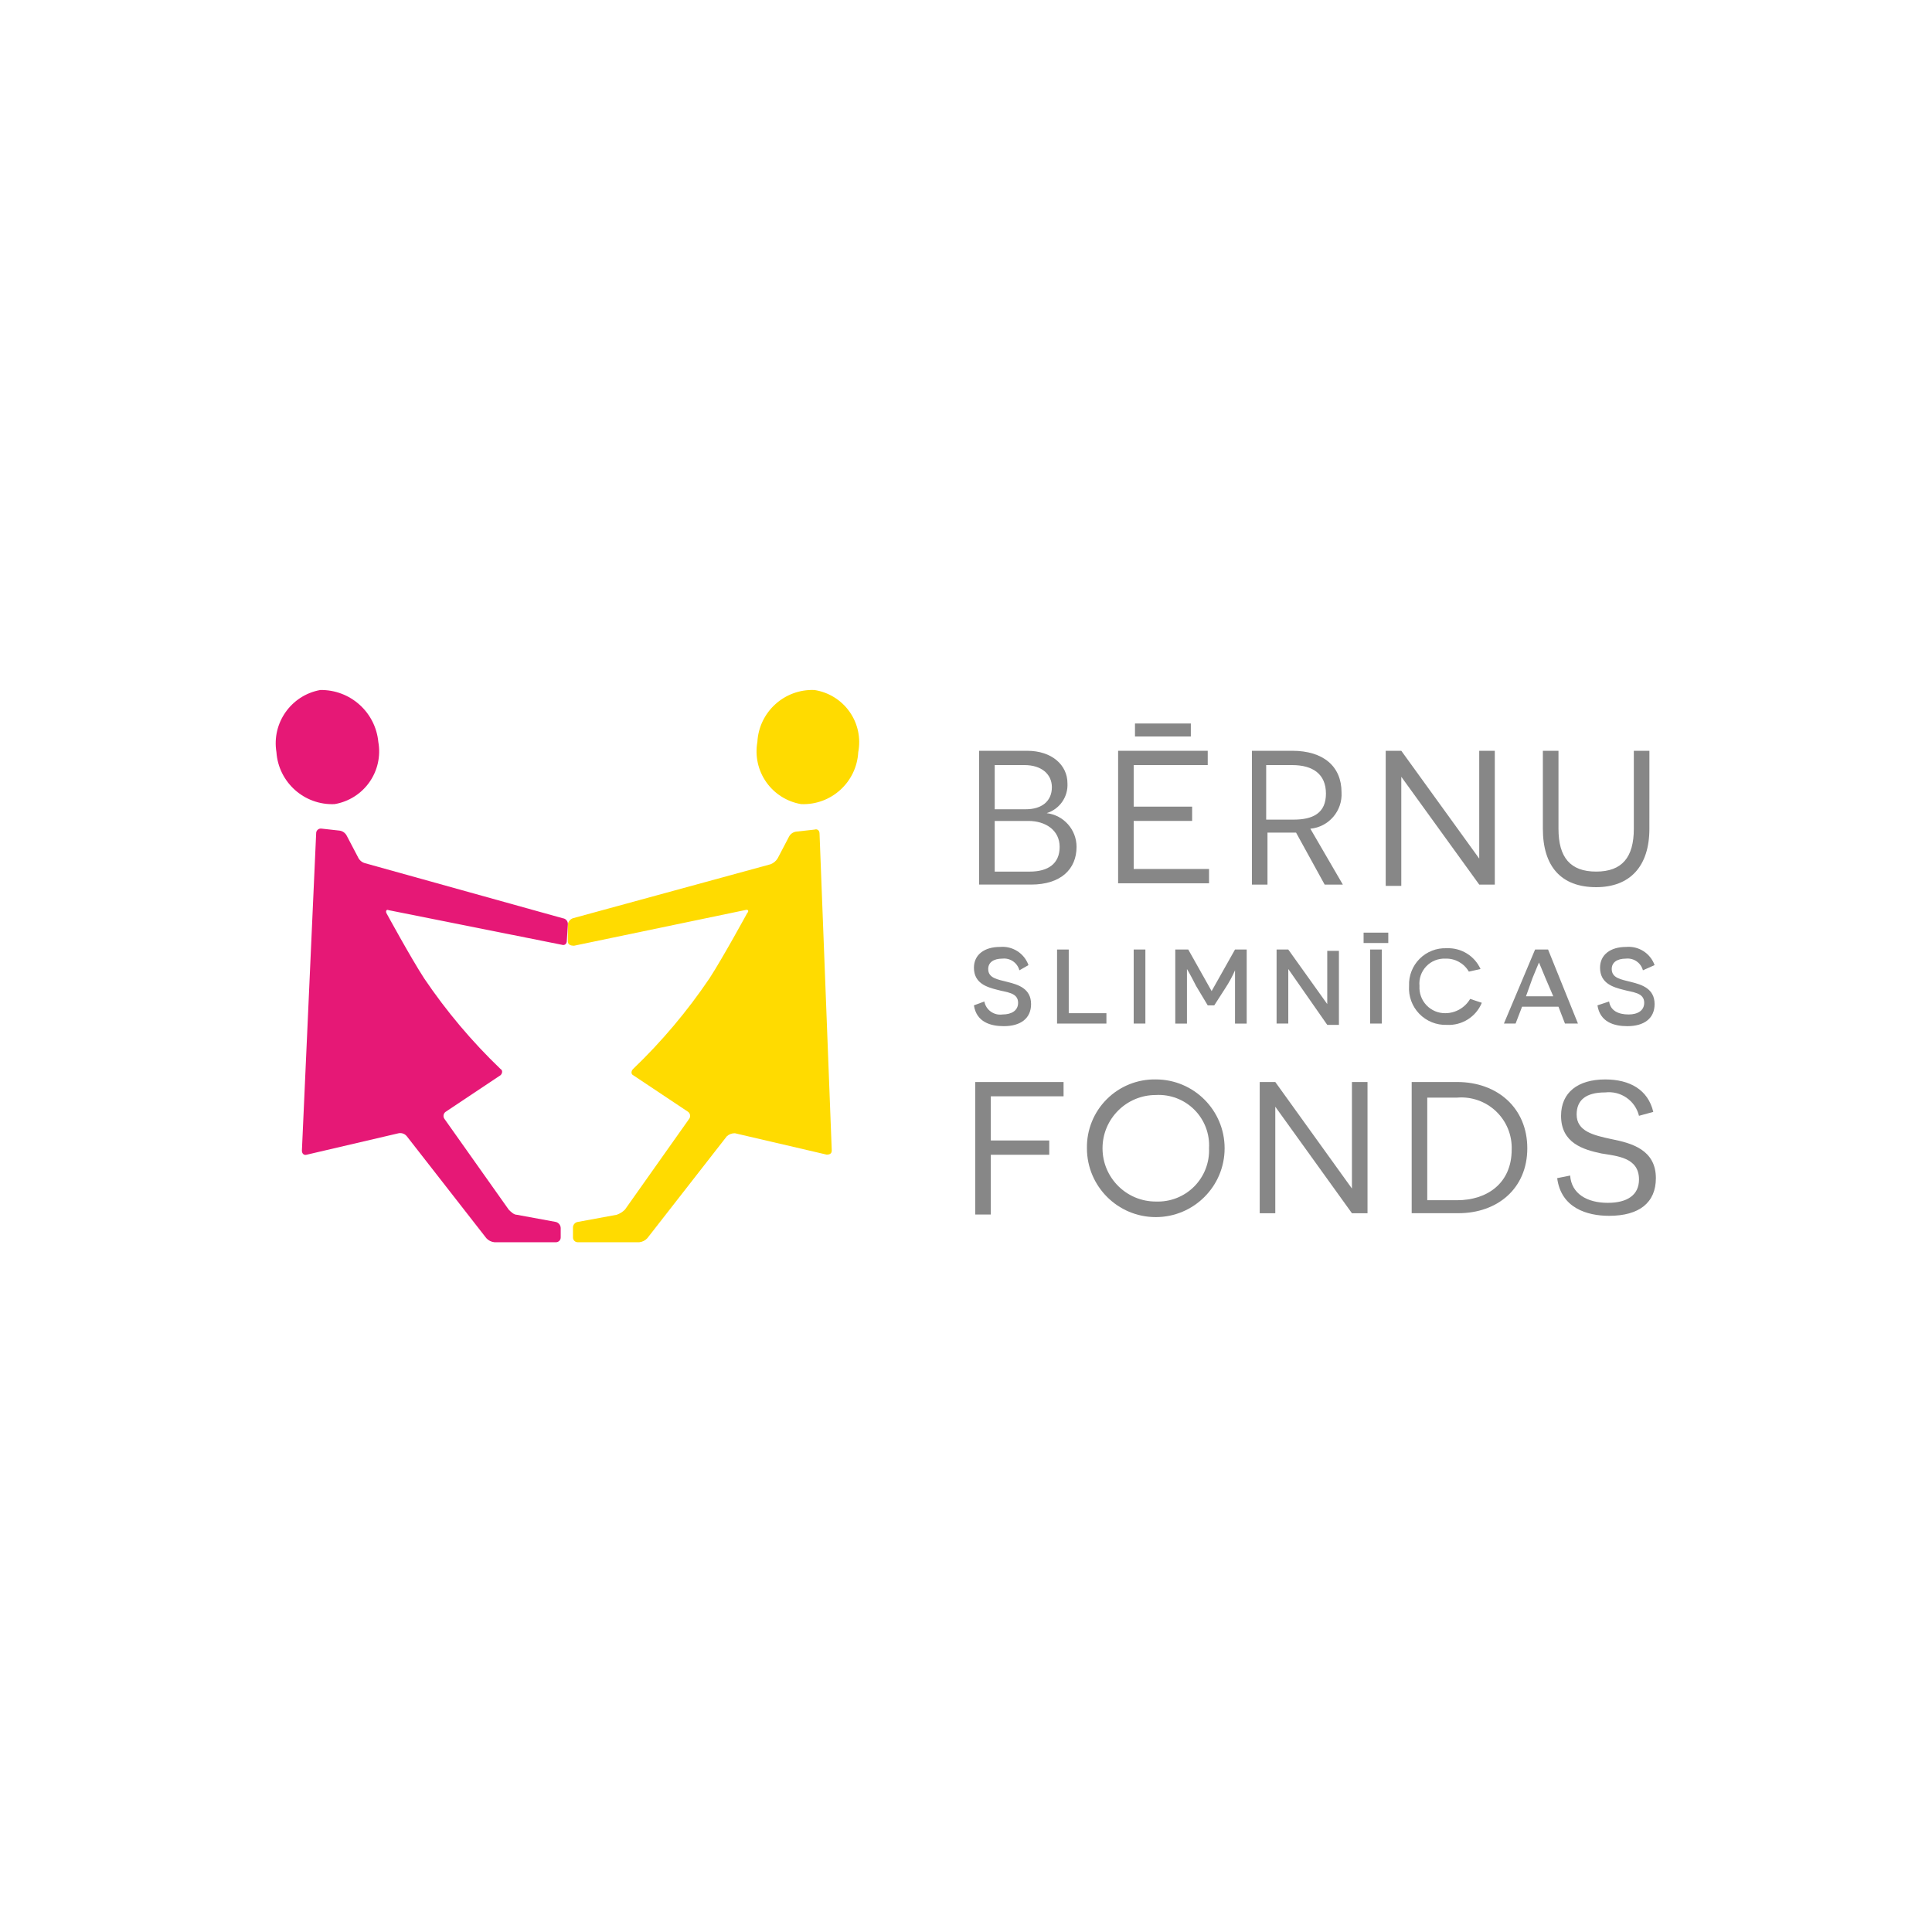
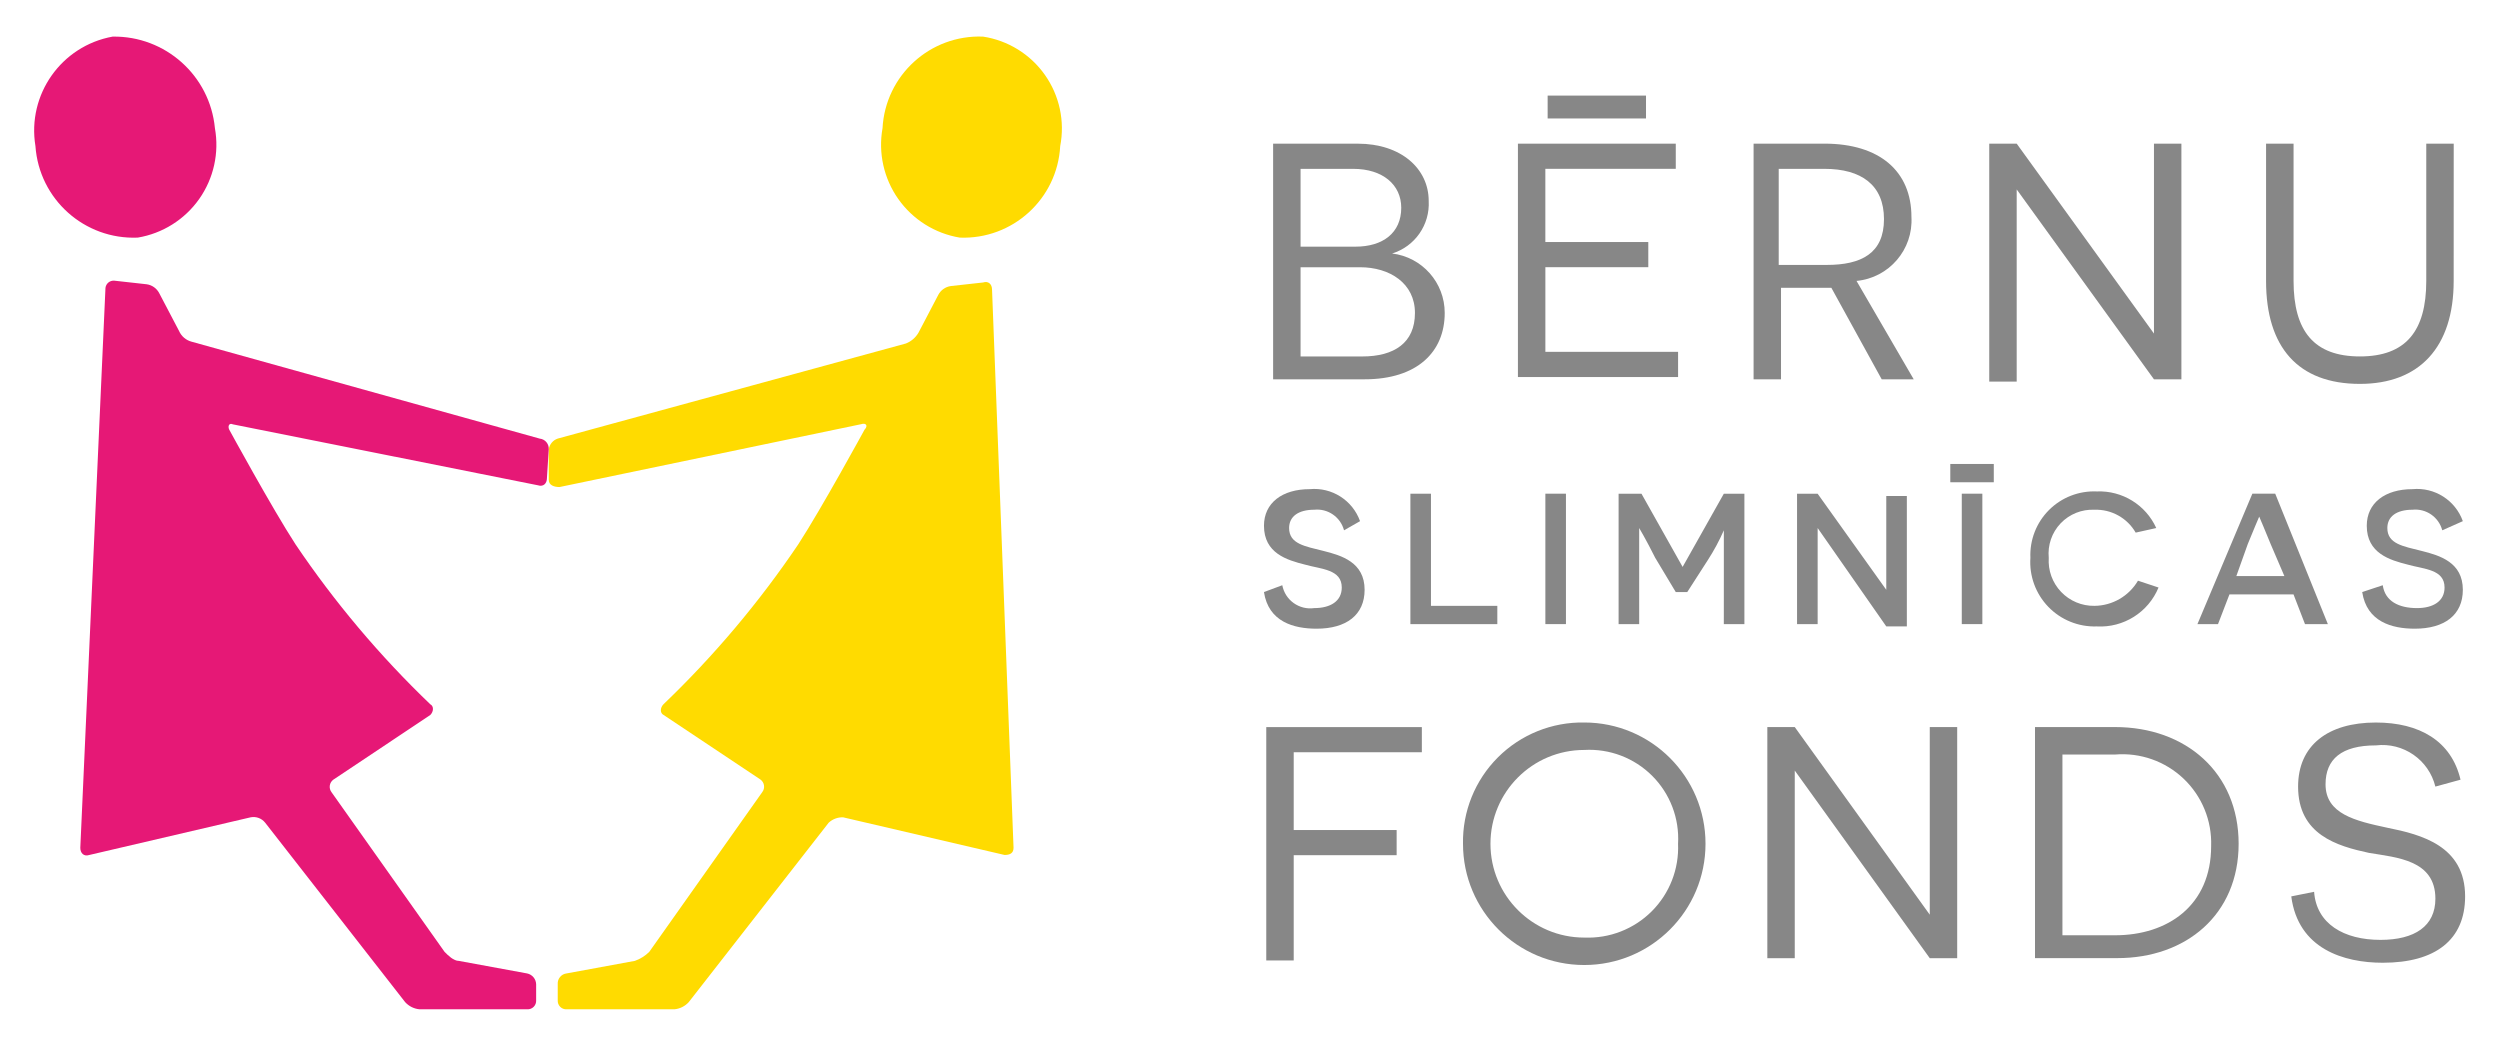
- <svg xmlns="http://www.w3.org/2000/svg" id="Layer_1" data-name="Layer 1" width="150" height="150" viewBox="0 0 150 150">
+ <svg xmlns="http://www.w3.org/2000/svg" viewBox="19.9 52 110.2 46" width="220" height="92" id="Layer_1" data-name="Layer 1">
  <defs>
    <style>.cls-1{fill:#878787;}.cls-2{fill:#ffdb00;}.cls-3{fill:#e61876;}</style>
  </defs>
  <path class="cls-1" d="M81.262,63.132A2.635,2.635,0,0,1,83.583,65.753c0,1.715-1.209,2.925-3.53,2.925H76.019V58.291h3.731c1.917,0,3.127,1.109,3.127,2.522a2.292,2.292,0,0,1-1.615,2.32m-1.613-.302c1.209,0,2.018-.607,2.018-1.715,0-1.008-.808-1.715-2.119-1.715H77.229v3.431Zm.302,4.84c1.411,0,2.32-.605,2.32-1.917,0-1.31-1.111-2.016-2.421-2.016H77.229v3.933Z" />
  <path class="cls-1" d="M86.81,58.291h6.958v1.109h-5.749v3.227h4.538v1.109H88.02V67.467h5.85v1.111H86.81Zm1.31-2.119h4.336v1.008H88.12Z" />
  <path class="cls-1" d="M100.626,64.644H98.407v4.036H97.198V58.29H100.324c2.421,0,3.832,1.211,3.832,3.227a2.678,2.678,0,0,1-2.421,2.824l2.522,4.338h-1.411Zm-.202-1.008c1.514,0,2.522-.504,2.522-2.018,0-1.512-1.008-2.217-2.622-2.217H98.306V63.636Z" />
  <polygon class="cls-1" points="108.796 60.308 108.796 60.308 108.796 62.83 108.796 68.78 107.586 68.78 107.586 58.29 108.796 58.29 114.847 66.662 114.847 64.241 114.847 58.29 116.056 58.29 116.056 68.679 114.847 68.679 108.796 60.308" />
  <path class="cls-1" d="M128.058,64.342c0,2.925-1.512,4.538-4.134,4.538-2.723,0-4.136-1.613-4.136-4.538V58.291h1.212v6.051c0,2.219.907,3.328,2.925,3.328,2.016,0,2.925-1.109,2.925-3.328V58.291h1.21Z" />
  <path class="cls-1" d="M76.423,77.755a1.255,1.255,0,0,0,1.411,1.008c.707,0,1.211-.302,1.211-.907,0-.806-.907-.806-1.615-1.008-.806-.202-1.814-.504-1.814-1.715,0-1.008.806-1.613,2.016-1.613A2.143,2.143,0,0,1,79.851,74.931l-.706.403a1.227,1.227,0,0,0-1.312-.907c-.706,0-1.109.302-1.109.806,0,.706.706.806,1.514,1.01.806.202,1.814.504,1.814,1.713,0,1.109-.806,1.715-2.117,1.715-1.01,0-2.119-.304-2.32-1.615Z" />
  <polygon class="cls-1" points="82.07 73.721 82.977 73.721 82.977 78.664 85.902 78.664 85.902 79.47 82.07 79.47 82.07 73.721" />
  <rect class="cls-1" x="88.02" y="73.72" width="0.907" height="5.749" />
  <path class="cls-1" d="M95.887,77.352V75.334a9.234,9.234,0,0,1-.706,1.312l-.907,1.411H93.768l-.907-1.512c-.403-.806-.706-1.312-.706-1.312v4.237h-.907v-5.749h1.008l1.814,3.227,1.816-3.227h.907v5.749h-.907Z" />
  <polygon class="cls-1" points="100.022 75.234 100.022 75.234 100.022 76.645 100.022 79.469 99.114 79.469 99.114 73.722 100.022 73.722 103.047 77.957 103.047 76.645 103.047 73.823 103.954 73.823 103.954 79.57 103.047 79.57 100.022 75.234" />
  <path class="cls-1" d="M105.869,72.41h1.917V73.216h-1.917Zm.506,1.31h.907v5.749h-.907Z" />
  <path class="cls-1" d="M115.048,77.856a2.778,2.778,0,0,1-2.723,1.715,2.835,2.835,0,0,1-2.925-3.026A2.806,2.806,0,0,1,112.325,73.621a2.753,2.753,0,0,1,2.623,1.613l-.907.202a2.017,2.017,0,0,0-1.816-1.008,1.934,1.934,0,0,0-2.016,2.119,1.986,1.986,0,0,0,2.016,2.117,2.249,2.249,0,0,0,1.917-1.109Z" />
  <path class="cls-1" d="M118.174,78.159l-.504,1.31h-.907l2.421-5.749h1.008l2.32,5.749h-1.008l-.506-1.31ZM119.99,75.94c-.202-.504-.504-1.209-.504-1.209s-.302.706-.504,1.209l-.504,1.411h2.117Z" />
  <path class="cls-1" d="M124.932,77.755c.101.706.706,1.008,1.512,1.008.708,0,1.212-.302,1.212-.907,0-.806-.907-.806-1.615-1.008-.806-.202-1.814-.504-1.814-1.715,0-1.008.806-1.613,2.016-1.613a2.143,2.143,0,0,1,2.219,1.411l-.907.403a1.227,1.227,0,0,0-1.312-.907c-.706,0-1.109.302-1.109.806,0,.706.706.806,1.512,1.01.808.202,1.816.504,1.816,1.713,0,1.109-.806,1.715-2.118,1.715-1.008,0-2.117-.304-2.318-1.615Z" />
  <polygon class="cls-1" points="76.927 85.117 76.927 88.546 81.464 88.546 81.464 89.655 76.927 89.655 76.927 94.295 75.717 94.295 75.717 84.009 82.575 84.009 82.575 85.117 76.927 85.117" />
  <path class="cls-1" d="M89.735,83.806A5.345,5.345,0,1,1,84.389,89.152a5.254,5.254,0,0,1,5.346-5.346m0,9.48a3.97,3.97,0,0,0,4.134-4.134,3.916,3.916,0,0,0-4.134-4.136,4.135,4.135,0,0,0,0,8.271" />
  <polygon class="cls-1" points="99.013 85.924 99.013 85.924 99.013 88.345 99.013 94.195 97.804 94.195 97.804 84.007 99.013 84.007 104.964 92.278 104.964 89.857 104.964 84.007 106.173 84.007 106.173 94.195 104.964 94.195 99.013 85.924" />
  <path class="cls-1" d="M113.132,84.007c3.126,0,5.447,2.018,5.447,5.144s-2.32,5.041-5.346,5.041h-3.63V84.007Zm0,9.178c2.32,0,4.235-1.31,4.235-3.933a3.914,3.914,0,0,0-4.235-4.034H110.812v7.966Z" />
  <path class="cls-1" d="M121.906,91.269c.101,1.411,1.31,2.119,2.925,2.119,1.512,0,2.421-.607,2.421-1.816,0-1.713-1.715-1.814-2.925-2.018-1.413-.302-3.127-.806-3.127-2.923,0-1.816,1.31-2.824,3.429-2.824,1.915,0,3.328.806,3.731,2.52l-1.109.304a2.407,2.407,0,0,0-2.622-1.816c-1.514,0-2.219.605-2.219,1.715,0,1.31,1.312,1.613,2.723,1.915,1.512.302,3.429.806,3.429,3.026,0,1.917-1.31,2.925-3.63,2.925-1.715,0-3.731-.605-4.033-2.925Z" />
  <path class="cls-2" d="M63.233,53.572a4.27,4.27,0,0,0-4.431,4.036,4.151,4.151,0,0,0,3.403,4.824,4.268,4.268,0,0,0,4.429-4.034A4.096,4.096,0,0,0,63.233,53.572" />
  <path class="cls-2" d="M63.629,64.726c0-.237-.158-.395-.395-.316l-1.425.158a.739.739,0,0,0-.553.395l-.87,1.662a1.112,1.112,0,0,1-.553.474L44.484,71.291a.589.589,0,0,0-.395.476v1.344c0,.237.237.316.474.316l13.29-2.769c.237-.079.316.079.158.237,0,0-1.899,3.482-2.927,5.063a43.3,43.3,0,0,1-5.935,7.041c-.158.158-.158.395,0,.474l4.273,2.848a.391.391,0,0,1,.079.553L48.518,93.918a1.72,1.72,0,0,1-.632.395l-3.006.553a.445.445,0,0,0-.395.476v.711a.373.373,0,0,0,.395.395h4.747A.976.976,0,0,0,50.259,96.133l6.17-7.911a.897.897,0,0,1,.632-.237l7.121,1.66c.237,0,.395-.079.395-.316Z" />
  <path class="cls-3" d="M25.972,62.432a4.15,4.15,0,0,0,3.401-4.826,4.458,4.458,0,0,0-4.508-4.034,4.208,4.208,0,0,0-3.403,4.824A4.34,4.34,0,0,0,25.972,62.432" />
  <path class="cls-3" d="M44.088,71.767a.443.443,0,0,0-.395-.474L28.345,67.02a.836.836,0,0,1-.553-.474l-.872-1.662a.739.739,0,0,0-.553-.395l-1.423-.158a.362.362,0,0,0-.395.316L23.44,89.33c0,.237.158.395.395.316l7.12-1.662a.655.655,0,0,1,.632.237l6.172,7.911a.976.976,0,0,0,.632.316h4.747a.373.373,0,0,0,.395-.395v-.711a.501.501,0,0,0-.395-.474l-3.008-.553c-.237,0-.474-.239-.632-.397l-4.984-7.039a.391.391,0,0,1,.079-.553l4.273-2.85c.158-.158.158-.395,0-.474a43.388,43.388,0,0,1-5.933-7.039c-1.03-1.583-2.927-5.063-2.927-5.063-.079-.158,0-.316.158-.237L43.614,73.35c.237.079.395-.079.395-.318Z" />
</svg>
